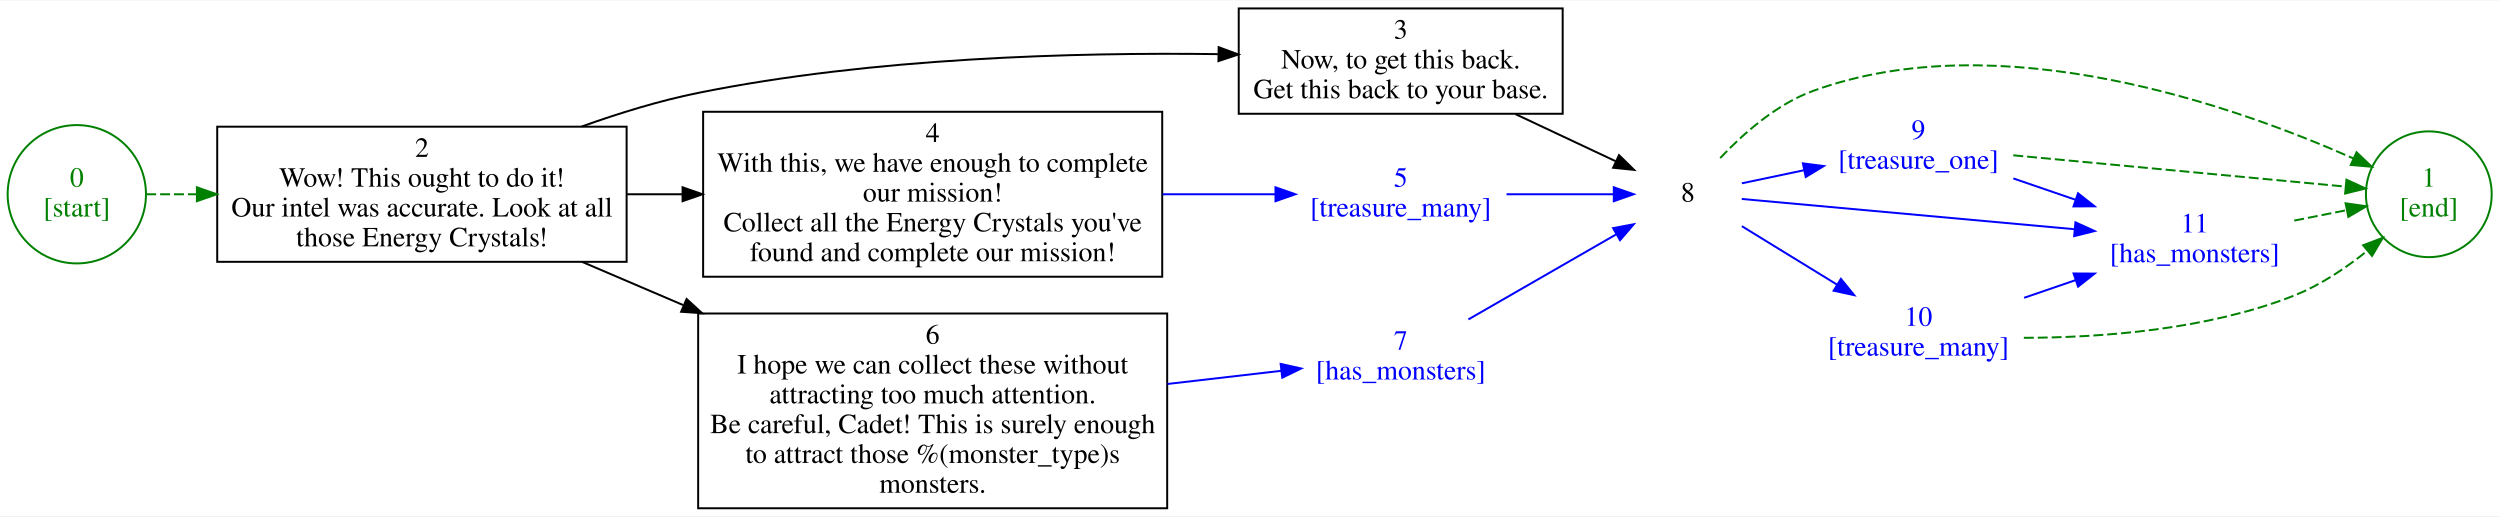
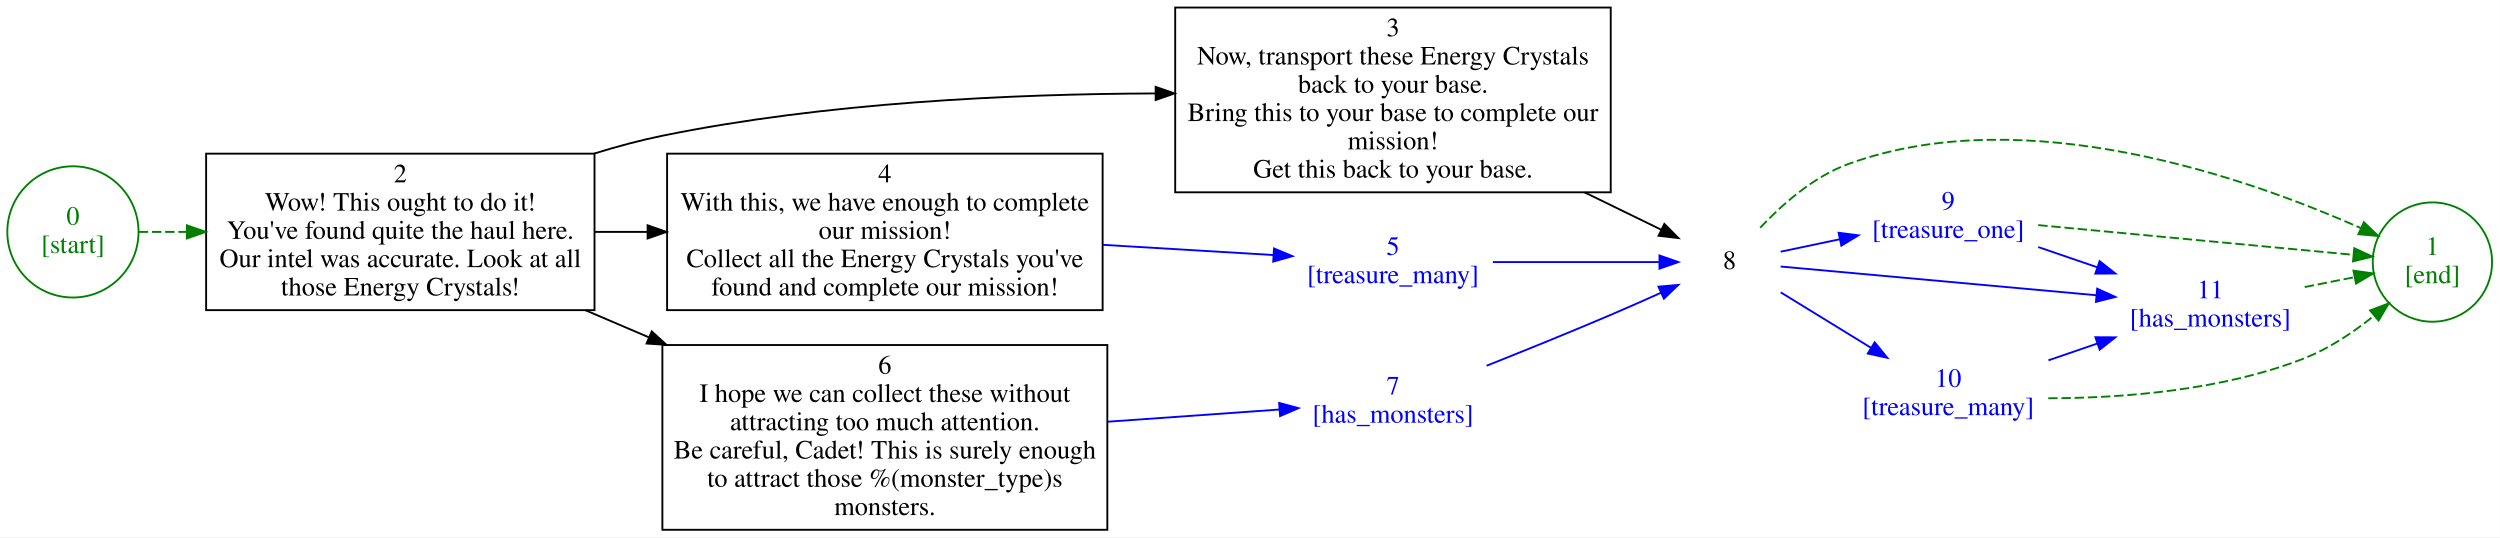
- <svg xmlns="http://www.w3.org/2000/svg" width="1258pt" height="260pt" viewBox="0.00 0.00 1257.94 259.50">
-   <g id="graph0" class="graph" transform="scale(1 1) rotate(0) translate(4 255.5)">
-     <polygon fill="white" stroke="transparent" points="-4,4 -4,-255.5 1253.94,-255.5 1253.94,4 -4,4" />
+ <svg xmlns="http://www.w3.org/2000/svg" width="1326pt" height="285pt" viewBox="0.00 0.00 1325.94 285.00">
+   <g id="graph0" class="graph" transform="scale(1 1) rotate(0) translate(4 281)">
+     <polygon fill="white" stroke="transparent" points="-4,4 -4,-281 1321.94,-281 1321.94,4 -4,4" />
    <g id="node1" class="node">
      <ellipse fill="none" stroke="green" cx="34.65" cy="-158" rx="34.8" ry="34.8" />
      <text text-anchor="middle" x="34.65" y="-161.8" font-family="Times,serif" font-size="14.00" fill="green">0</text>
      <text text-anchor="middle" x="34.65" y="-146.8" font-family="Times,serif" font-size="14.00" fill="green">[start]</text>
    </g>
    <g id="node3" class="node">
-       <polygon fill="none" stroke="black" points="311.3,-192 105.3,-192 105.3,-124 311.3,-124 311.3,-192" />
-       <text text-anchor="middle" x="208.3" y="-176.8" font-family="Times,serif" font-size="14.00">2</text>
-       <text text-anchor="middle" x="208.3" y="-161.8" font-family="Times,serif" font-size="14.00">Wow! This ought to do it!</text>
-       <text text-anchor="middle" x="208.3" y="-146.8" font-family="Times,serif" font-size="14.00">Our intel was accurate. Look at all</text>
-       <text text-anchor="middle" x="208.3" y="-131.8" font-family="Times,serif" font-size="14.00">those Energy Crystals!</text>
+       <polygon fill="none" stroke="black" points="311.3,-199.5 105.3,-199.5 105.3,-116.5 311.3,-116.5 311.3,-199.5" />
+       <text text-anchor="middle" x="208.3" y="-184.3" font-family="Times,serif" font-size="14.00">2</text>
+       <text text-anchor="middle" x="208.3" y="-169.3" font-family="Times,serif" font-size="14.00">Wow! This ought to do it!</text>
+       <text text-anchor="middle" x="208.3" y="-154.3" font-family="Times,serif" font-size="14.00">You've found quite the haul here.</text>
+       <text text-anchor="middle" x="208.3" y="-139.3" font-family="Times,serif" font-size="14.00">Our intel was accurate. Look at all</text>
+       <text text-anchor="middle" x="208.3" y="-124.3" font-family="Times,serif" font-size="14.00">those Energy Crystals!</text>
    </g>
    <g id="edge1" class="edge">
      <path fill="none" stroke="green" stroke-dasharray="5,2" d="M69.56,-158C77.31,-158 85.96,-158 95.05,-158" />
      <polygon fill="green" stroke="green" points="95.07,-161.5 105.07,-158 95.07,-154.5 95.07,-161.5" />
    </g>
    <g id="node2" class="node">
-       <ellipse fill="none" stroke="green" cx="1218.12" cy="-158" rx="31.64" ry="31.64" />
-       <text text-anchor="middle" x="1218.12" y="-161.8" font-family="Times,serif" font-size="14.00" fill="green">1</text>
-       <text text-anchor="middle" x="1218.12" y="-146.8" font-family="Times,serif" font-size="14.00" fill="green">[end]</text>
+       <ellipse fill="none" stroke="green" cx="1286.12" cy="-142" rx="31.64" ry="31.64" />
+       <text text-anchor="middle" x="1286.12" y="-145.8" font-family="Times,serif" font-size="14.00" fill="green">1</text>
+       <text text-anchor="middle" x="1286.12" y="-130.8" font-family="Times,serif" font-size="14.00" fill="green">[end]</text>
    </g>
    <g id="node4" class="node">
-       <polygon fill="none" stroke="black" points="782.3,-251.5 619.3,-251.5 619.3,-198.5 782.3,-198.5 782.3,-251.5" />
-       <text text-anchor="middle" x="700.8" y="-236.3" font-family="Times,serif" font-size="14.00">3</text>
-       <text text-anchor="middle" x="700.8" y="-221.3" font-family="Times,serif" font-size="14.00">Now, to get this back.</text>
-       <text text-anchor="middle" x="700.8" y="-206.3" font-family="Times,serif" font-size="14.00">Get this back to your base.</text>
+       <polygon fill="none" stroke="black" points="850.3,-277 619.3,-277 619.3,-179 850.3,-179 850.3,-277" />
+       <text text-anchor="middle" x="734.8" y="-261.8" font-family="Times,serif" font-size="14.00">3</text>
+       <text text-anchor="middle" x="734.8" y="-246.8" font-family="Times,serif" font-size="14.00">Now, transport these Energy Crystals</text>
+       <text text-anchor="middle" x="734.8" y="-231.8" font-family="Times,serif" font-size="14.00">back to your base.</text>
+       <text text-anchor="middle" x="734.8" y="-216.8" font-family="Times,serif" font-size="14.00">Bring this to your base to complete our</text>
+       <text text-anchor="middle" x="734.8" y="-201.8" font-family="Times,serif" font-size="14.00">mission!</text>
+       <text text-anchor="middle" x="734.8" y="-186.8" font-family="Times,serif" font-size="14.00">Get this back to your base.</text>
    </g>
-     <g id="edge3" class="edge">
-       <path fill="none" stroke="black" d="M288.71,-192.08C307.59,-198.85 327.89,-205.07 347.3,-209 434.86,-226.72 537.04,-229.44 608.78,-228.51" />
-       <polygon fill="black" stroke="black" points="609.2,-232 619.14,-228.34 609.09,-225 609.2,-232" />
+     <g id="edge4" class="edge">
+       <path fill="none" stroke="black" d="M311.15,-199.55C323.18,-203.29 335.41,-206.57 347.3,-209 433.44,-226.6 532.52,-231.17 608.79,-231.44" />
+       <polygon fill="black" stroke="black" points="608.92,-234.94 618.93,-231.45 608.93,-227.94 608.92,-234.94" />
    </g>
    <g id="node5" class="node">
      <polygon fill="none" stroke="black" points="580.8,-199.5 349.8,-199.5 349.8,-116.5 580.8,-116.5 580.8,-199.5" />
      <text text-anchor="middle" x="465.3" y="-184.3" font-family="Times,serif" font-size="14.00">4</text>
      <text text-anchor="middle" x="465.3" y="-169.3" font-family="Times,serif" font-size="14.00">With this, we have enough to complete</text>
      <text text-anchor="middle" x="465.3" y="-154.3" font-family="Times,serif" font-size="14.00">our mission!</text>
      <text text-anchor="middle" x="465.3" y="-139.3" font-family="Times,serif" font-size="14.00">Collect all the Energy Crystals you've</text>
      <text text-anchor="middle" x="465.3" y="-124.3" font-family="Times,serif" font-size="14.00">found and complete our mission!</text>
    </g>
-     <g id="edge2" class="edge">
+     <g id="edge3" class="edge">
      <path fill="none" stroke="black" d="M311.55,-158C320.7,-158 330.04,-158 339.36,-158" />
      <polygon fill="black" stroke="black" points="339.46,-161.5 349.46,-158 339.46,-154.5 339.46,-161.5" />
    </g>
    <g id="node7" class="node">
      <polygon fill="none" stroke="black" points="583.3,-98 347.3,-98 347.3,0 583.3,0 583.3,-98" />
      <text text-anchor="middle" x="465.3" y="-82.8" font-family="Times,serif" font-size="14.00">6</text>
      <text text-anchor="middle" x="465.3" y="-67.8" font-family="Times,serif" font-size="14.00">I hope we can collect these without</text>
      <text text-anchor="middle" x="465.3" y="-52.8" font-family="Times,serif" font-size="14.00">attracting too much attention.</text>
      <text text-anchor="middle" x="465.3" y="-37.8" font-family="Times,serif" font-size="14.00">Be careful, Cadet! This is surely enough</text>
      <text text-anchor="middle" x="465.3" y="-22.8" font-family="Times,serif" font-size="14.00">to attract those %(monster_type)s</text>
      <text text-anchor="middle" x="465.3" y="-7.8" font-family="Times,serif" font-size="14.00">monsters.</text>
    </g>
-     <g id="edge4" class="edge">
-       <path fill="none" stroke="black" d="M288.93,-123.96C305.08,-117.06 322.43,-109.64 339.71,-102.25" />
-       <polygon fill="black" stroke="black" points="341.48,-105.3 349.3,-98.16 338.73,-98.87 341.48,-105.3" />
+     <g id="edge2" class="edge">
+       <path fill="none" stroke="black" d="M306.43,-116.48C317.42,-111.78 328.74,-106.94 340.02,-102.12" />
+       <polygon fill="black" stroke="black" points="341.66,-105.23 349.48,-98.08 338.91,-98.79 341.66,-105.23" />
    </g>
    <g id="node9" class="node">
-       <text text-anchor="middle" x="845.3" y="-154.3" font-family="Times,serif" font-size="14.00">8</text>
+       <text text-anchor="middle" x="913.3" y="-138.3" font-family="Times,serif" font-size="14.00">8</text>
    </g>
    <g id="edge5" class="edge">
-       <path fill="none" stroke="black" d="M758.53,-198.33C775.62,-190.29 793.88,-181.7 809.14,-174.53" />
-       <polygon fill="black" stroke="black" points="810.66,-177.68 818.22,-170.26 807.68,-171.35 810.66,-177.68" />
+       <path fill="none" stroke="black" d="M836.42,-178.97C850.96,-171.89 865.04,-165.03 877.04,-159.18" />
+       <polygon fill="black" stroke="black" points="878.74,-162.25 886.19,-154.72 875.67,-155.95 878.74,-162.25" />
    </g>
    <g id="node6" class="node">
-       <text text-anchor="middle" x="700.8" y="-161.8" font-family="Times,serif" font-size="14.00" fill="blue">5</text>
-       <text text-anchor="middle" x="700.8" y="-146.8" font-family="Times,serif" font-size="14.00" fill="blue">[treasure_many]</text>
+       <text text-anchor="middle" x="734.8" y="-145.8" font-family="Times,serif" font-size="14.00" fill="blue">5</text>
+       <text text-anchor="middle" x="734.8" y="-130.8" font-family="Times,serif" font-size="14.00" fill="blue">[treasure_many]</text>
    </g>
    <g id="edge6" class="edge">
-       <path fill="none" stroke="blue" d="M580.99,-158C600.57,-158 620.21,-158 637.74,-158" />
-       <polygon fill="blue" stroke="blue" points="637.8,-161.5 647.8,-158 637.8,-154.5 637.8,-161.5" />
+       <path fill="none" stroke="blue" d="M580.9,-151.14C611.96,-149.29 644.43,-147.35 671.41,-145.73" />
+       <polygon fill="blue" stroke="blue" points="671.7,-149.22 681.47,-145.13 671.28,-142.23 671.7,-149.22" />
    </g>
    <g id="edge7" class="edge">
-       <path fill="none" stroke="blue" d="M754.05,-158C771.9,-158 791.47,-158 807.81,-158" />
-       <polygon fill="blue" stroke="blue" points="808.03,-161.5 818.03,-158 808.03,-154.5 808.03,-161.5" />
+       <path fill="none" stroke="blue" d="M787.8,-142C816.09,-142 850.4,-142 875.83,-142" />
+       <polygon fill="blue" stroke="blue" points="876.15,-145.5 886.15,-142 876.15,-138.5 876.15,-145.5" />
    </g>
    <g id="node8" class="node">
-       <text text-anchor="middle" x="700.8" y="-79.8" font-family="Times,serif" font-size="14.00" fill="blue">7</text>
-       <text text-anchor="middle" x="700.8" y="-64.8" font-family="Times,serif" font-size="14.00" fill="blue">[has_monsters]</text>
+       <text text-anchor="middle" x="734.8" y="-71.8" font-family="Times,serif" font-size="14.00" fill="blue">7</text>
+       <text text-anchor="middle" x="734.8" y="-56.8" font-family="Times,serif" font-size="14.00" fill="blue">[has_monsters]</text>
    </g>
    <g id="edge8" class="edge">
-       <path fill="none" stroke="blue" d="M583.39,-62.54C603.27,-64.84 623.14,-67.14 640.68,-69.16" />
-       <polygon fill="blue" stroke="blue" points="640.4,-72.65 650.73,-70.33 641.2,-65.7 640.4,-72.65" />
+       <path fill="none" stroke="blue" d="M583.63,-57.33C615.12,-59.57 647.84,-61.89 674.68,-63.8" />
+       <polygon fill="blue" stroke="blue" points="674.43,-67.29 684.66,-64.51 674.93,-60.31 674.43,-67.29" />
    </g>
    <g id="edge9" class="edge">
-       <path fill="none" stroke="blue" d="M734.85,-95.02C757.1,-107.83 786.42,-124.7 809.11,-137.75" />
-       <polygon fill="blue" stroke="blue" points="807.66,-140.96 818.08,-142.91 811.16,-134.89 807.66,-140.96" />
+       <path fill="none" stroke="blue" d="M784.45,-87.02C804.87,-95.14 828.82,-104.84 850.3,-114 858.99,-117.71 868.31,-121.84 877.02,-125.76" />
+       <polygon fill="blue" stroke="blue" points="875.61,-128.96 886.16,-129.9 878.5,-122.58 875.61,-128.96" />
    </g>
    <g id="edge13" class="edge">
-       <path fill="none" stroke="green" stroke-dasharray="5,2" d="M861.57,-176.21C873,-188.35 889.81,-203.28 908.3,-210 1002.43,-244.25 1121.03,-202.27 1180.12,-176.04" />
-       <polygon fill="green" stroke="green" points="1181.76,-179.14 1189.42,-171.82 1178.86,-172.76 1181.76,-179.14" />
+       <path fill="none" stroke="green" stroke-dasharray="5,2" d="M929.57,-160.21C941,-172.35 957.81,-187.28 976.3,-194 1070.43,-228.25 1189.03,-186.27 1248.12,-160.04" />
+       <polygon fill="green" stroke="green" points="1249.76,-163.14 1257.42,-155.82 1246.86,-156.76 1249.76,-163.14" />
    </g>
    <g id="node10" class="node">
-       <text text-anchor="middle" x="961.3" y="-185.8" font-family="Times,serif" font-size="14.00" fill="blue">9</text>
-       <text text-anchor="middle" x="961.3" y="-170.8" font-family="Times,serif" font-size="14.00" fill="blue">[treasure_one]</text>
+       <text text-anchor="middle" x="1029.3" y="-169.8" font-family="Times,serif" font-size="14.00" fill="blue">9</text>
+       <text text-anchor="middle" x="1029.3" y="-154.8" font-family="Times,serif" font-size="14.00" fill="blue">[treasure_one]</text>
    </g>
    <g id="edge10" class="edge">
-       <path fill="none" stroke="blue" d="M872.45,-163.51C881.81,-165.48 892.76,-167.78 903.69,-170.08" />
-       <polygon fill="blue" stroke="blue" points="903.17,-173.55 913.68,-172.19 904.61,-166.7 903.17,-173.55" />
+       <path fill="none" stroke="blue" d="M940.45,-147.51C949.81,-149.48 960.76,-151.78 971.69,-154.08" />
+       <polygon fill="blue" stroke="blue" points="971.17,-157.55 981.68,-156.19 972.61,-150.7 971.17,-157.55" />
    </g>
    <g id="node11" class="node">
-       <text text-anchor="middle" x="961.3" y="-91.8" font-family="Times,serif" font-size="14.00" fill="blue">10</text>
-       <text text-anchor="middle" x="961.3" y="-76.8" font-family="Times,serif" font-size="14.00" fill="blue">[treasure_many]</text>
+       <text text-anchor="middle" x="1029.3" y="-75.8" font-family="Times,serif" font-size="14.00" fill="blue">10</text>
+       <text text-anchor="middle" x="1029.3" y="-60.8" font-family="Times,serif" font-size="14.00" fill="blue">[treasure_many]</text>
    </g>
    <g id="edge11" class="edge">
-       <path fill="none" stroke="blue" d="M872.45,-141.94C886.65,-133.22 904.5,-122.26 920.4,-112.5" />
-       <polygon fill="blue" stroke="blue" points="922.3,-115.44 928.99,-107.22 918.64,-109.47 922.3,-115.44" />
+       <path fill="none" stroke="blue" d="M940.45,-125.94C954.65,-117.22 972.5,-106.26 988.4,-96.5" />
+       <polygon fill="blue" stroke="blue" points="990.3,-99.44 996.99,-91.22 986.64,-93.47 990.3,-99.44" />
    </g>
    <g id="node12" class="node">
-       <text text-anchor="middle" x="1100.3" y="-138.8" font-family="Times,serif" font-size="14.00" fill="blue">11</text>
-       <text text-anchor="middle" x="1100.3" y="-123.8" font-family="Times,serif" font-size="14.00" fill="blue">[has_monsters]</text>
+       <text text-anchor="middle" x="1168.3" y="-122.8" font-family="Times,serif" font-size="14.00" fill="blue">11</text>
+       <text text-anchor="middle" x="1168.3" y="-107.8" font-family="Times,serif" font-size="14.00" fill="blue">[has_monsters]</text>
    </g>
    <g id="edge12" class="edge">
-       <path fill="none" stroke="blue" d="M872.42,-155.63C911.68,-152.06 986.94,-145.21 1039.99,-140.39" />
-       <polygon fill="blue" stroke="blue" points="1040.31,-143.88 1049.95,-139.49 1039.67,-136.91 1040.31,-143.88" />
+       <path fill="none" stroke="blue" d="M940.42,-139.63C979.68,-136.06 1054.94,-129.21 1107.99,-124.39" />
+       <polygon fill="blue" stroke="blue" points="1108.31,-127.88 1117.95,-123.49 1107.67,-120.91 1108.31,-127.88" />
    </g>
    <g id="edge15" class="edge">
-       <path fill="none" stroke="green" stroke-dasharray="5,2" d="M1009.03,-177.6C1056.89,-173.09 1130.53,-166.15 1176.17,-161.86" />
-       <polygon fill="green" stroke="green" points="1176.67,-165.33 1186.3,-160.9 1176.01,-158.36 1176.67,-165.33" />
+       <path fill="none" stroke="green" stroke-dasharray="5,2" d="M1077.03,-161.6C1124.89,-157.09 1198.53,-150.15 1244.17,-145.86" />
+       <polygon fill="green" stroke="green" points="1244.67,-149.33 1254.3,-144.9 1244.01,-142.36 1244.67,-149.33" />
    </g>
    <g id="edge14" class="edge">
-       <path fill="none" stroke="blue" d="M1009.06,-165.96C1019.15,-162.5 1029.94,-158.79 1040.42,-155.2" />
-       <polygon fill="blue" stroke="blue" points="1041.61,-158.49 1049.94,-151.93 1039.34,-151.87 1041.61,-158.49" />
+       <path fill="none" stroke="blue" d="M1077.06,-149.96C1087.15,-146.5 1097.94,-142.79 1108.42,-139.2" />
+       <polygon fill="blue" stroke="blue" points="1109.61,-142.49 1117.94,-135.93 1107.34,-135.87 1109.61,-142.49" />
    </g>
    <g id="edge17" class="edge">
-       <path fill="none" stroke="green" stroke-dasharray="5,2" d="M1014.35,-85.76C1053.12,-85.85 1106.67,-89.76 1150.3,-107 1163.49,-112.21 1176.3,-120.82 1187.12,-129.5" />
-       <polygon fill="green" stroke="green" points="1185.06,-132.34 1194.97,-136.09 1189.56,-126.98 1185.06,-132.34" />
+       <path fill="none" stroke="green" stroke-dasharray="5,2" d="M1082.35,-69.76C1121.12,-69.85 1174.67,-73.76 1218.3,-91 1231.49,-96.21 1244.3,-104.82 1255.12,-113.5" />
+       <polygon fill="green" stroke="green" points="1253.06,-116.34 1262.97,-120.09 1257.56,-110.98 1253.06,-116.34" />
    </g>
    <g id="edge16" class="edge">
-       <path fill="none" stroke="blue" d="M1014.48,-105.9C1022.94,-108.81 1031.76,-111.83 1040.36,-114.78" />
-       <polygon fill="blue" stroke="blue" points="1039.37,-118.14 1049.96,-118.08 1041.64,-111.52 1039.37,-118.14" />
+       <path fill="none" stroke="blue" d="M1082.48,-89.9C1090.94,-92.81 1099.76,-95.83 1108.36,-98.78" />
+       <polygon fill="blue" stroke="blue" points="1107.37,-102.14 1117.96,-102.08 1109.64,-95.52 1107.37,-102.14" />
    </g>
    <g id="edge18" class="edge">
-       <path fill="none" stroke="green" stroke-dasharray="5,2" d="M1150.41,-144.75C1159.18,-146.49 1168.22,-148.29 1176.71,-149.98" />
-       <polygon fill="green" stroke="green" points="1176.24,-153.45 1186.73,-151.97 1177.61,-146.59 1176.24,-153.45" />
+       <path fill="none" stroke="green" stroke-dasharray="5,2" d="M1218.41,-128.75C1227.18,-130.49 1236.22,-132.29 1244.71,-133.98" />
+       <polygon fill="green" stroke="green" points="1244.24,-137.45 1254.73,-135.97 1245.61,-130.59 1244.24,-137.45" />
    </g>
  </g>
</svg>
